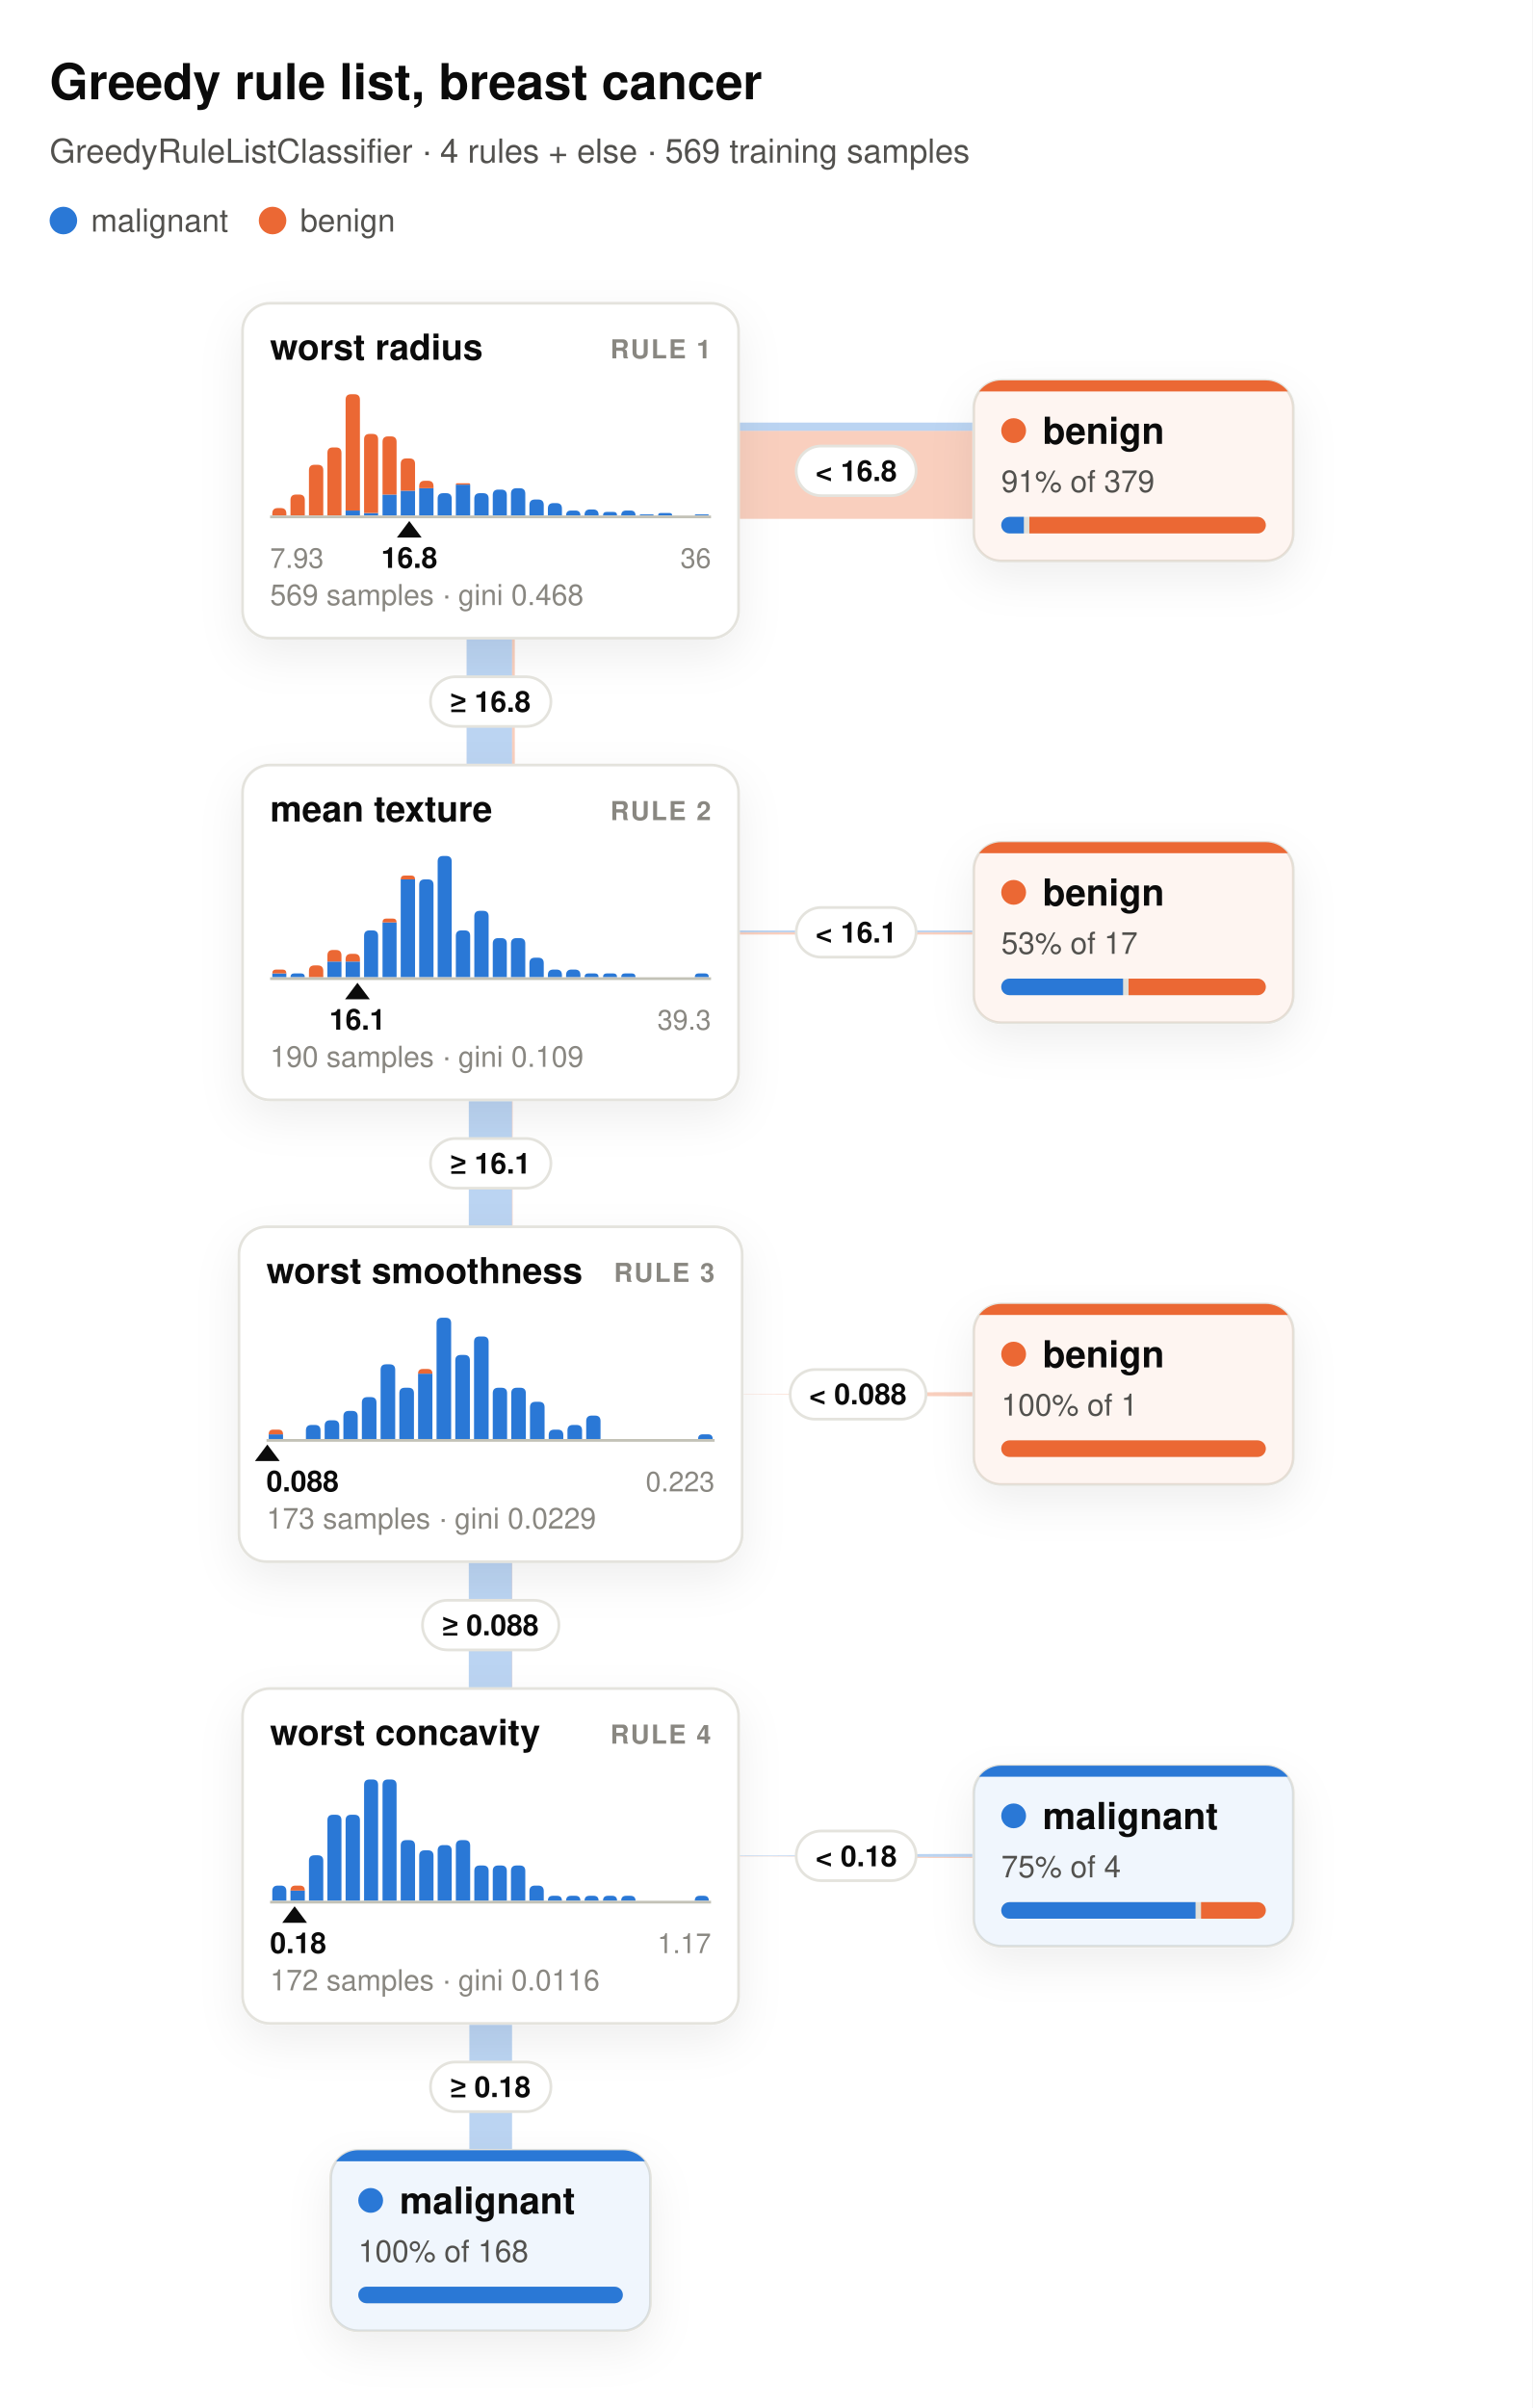
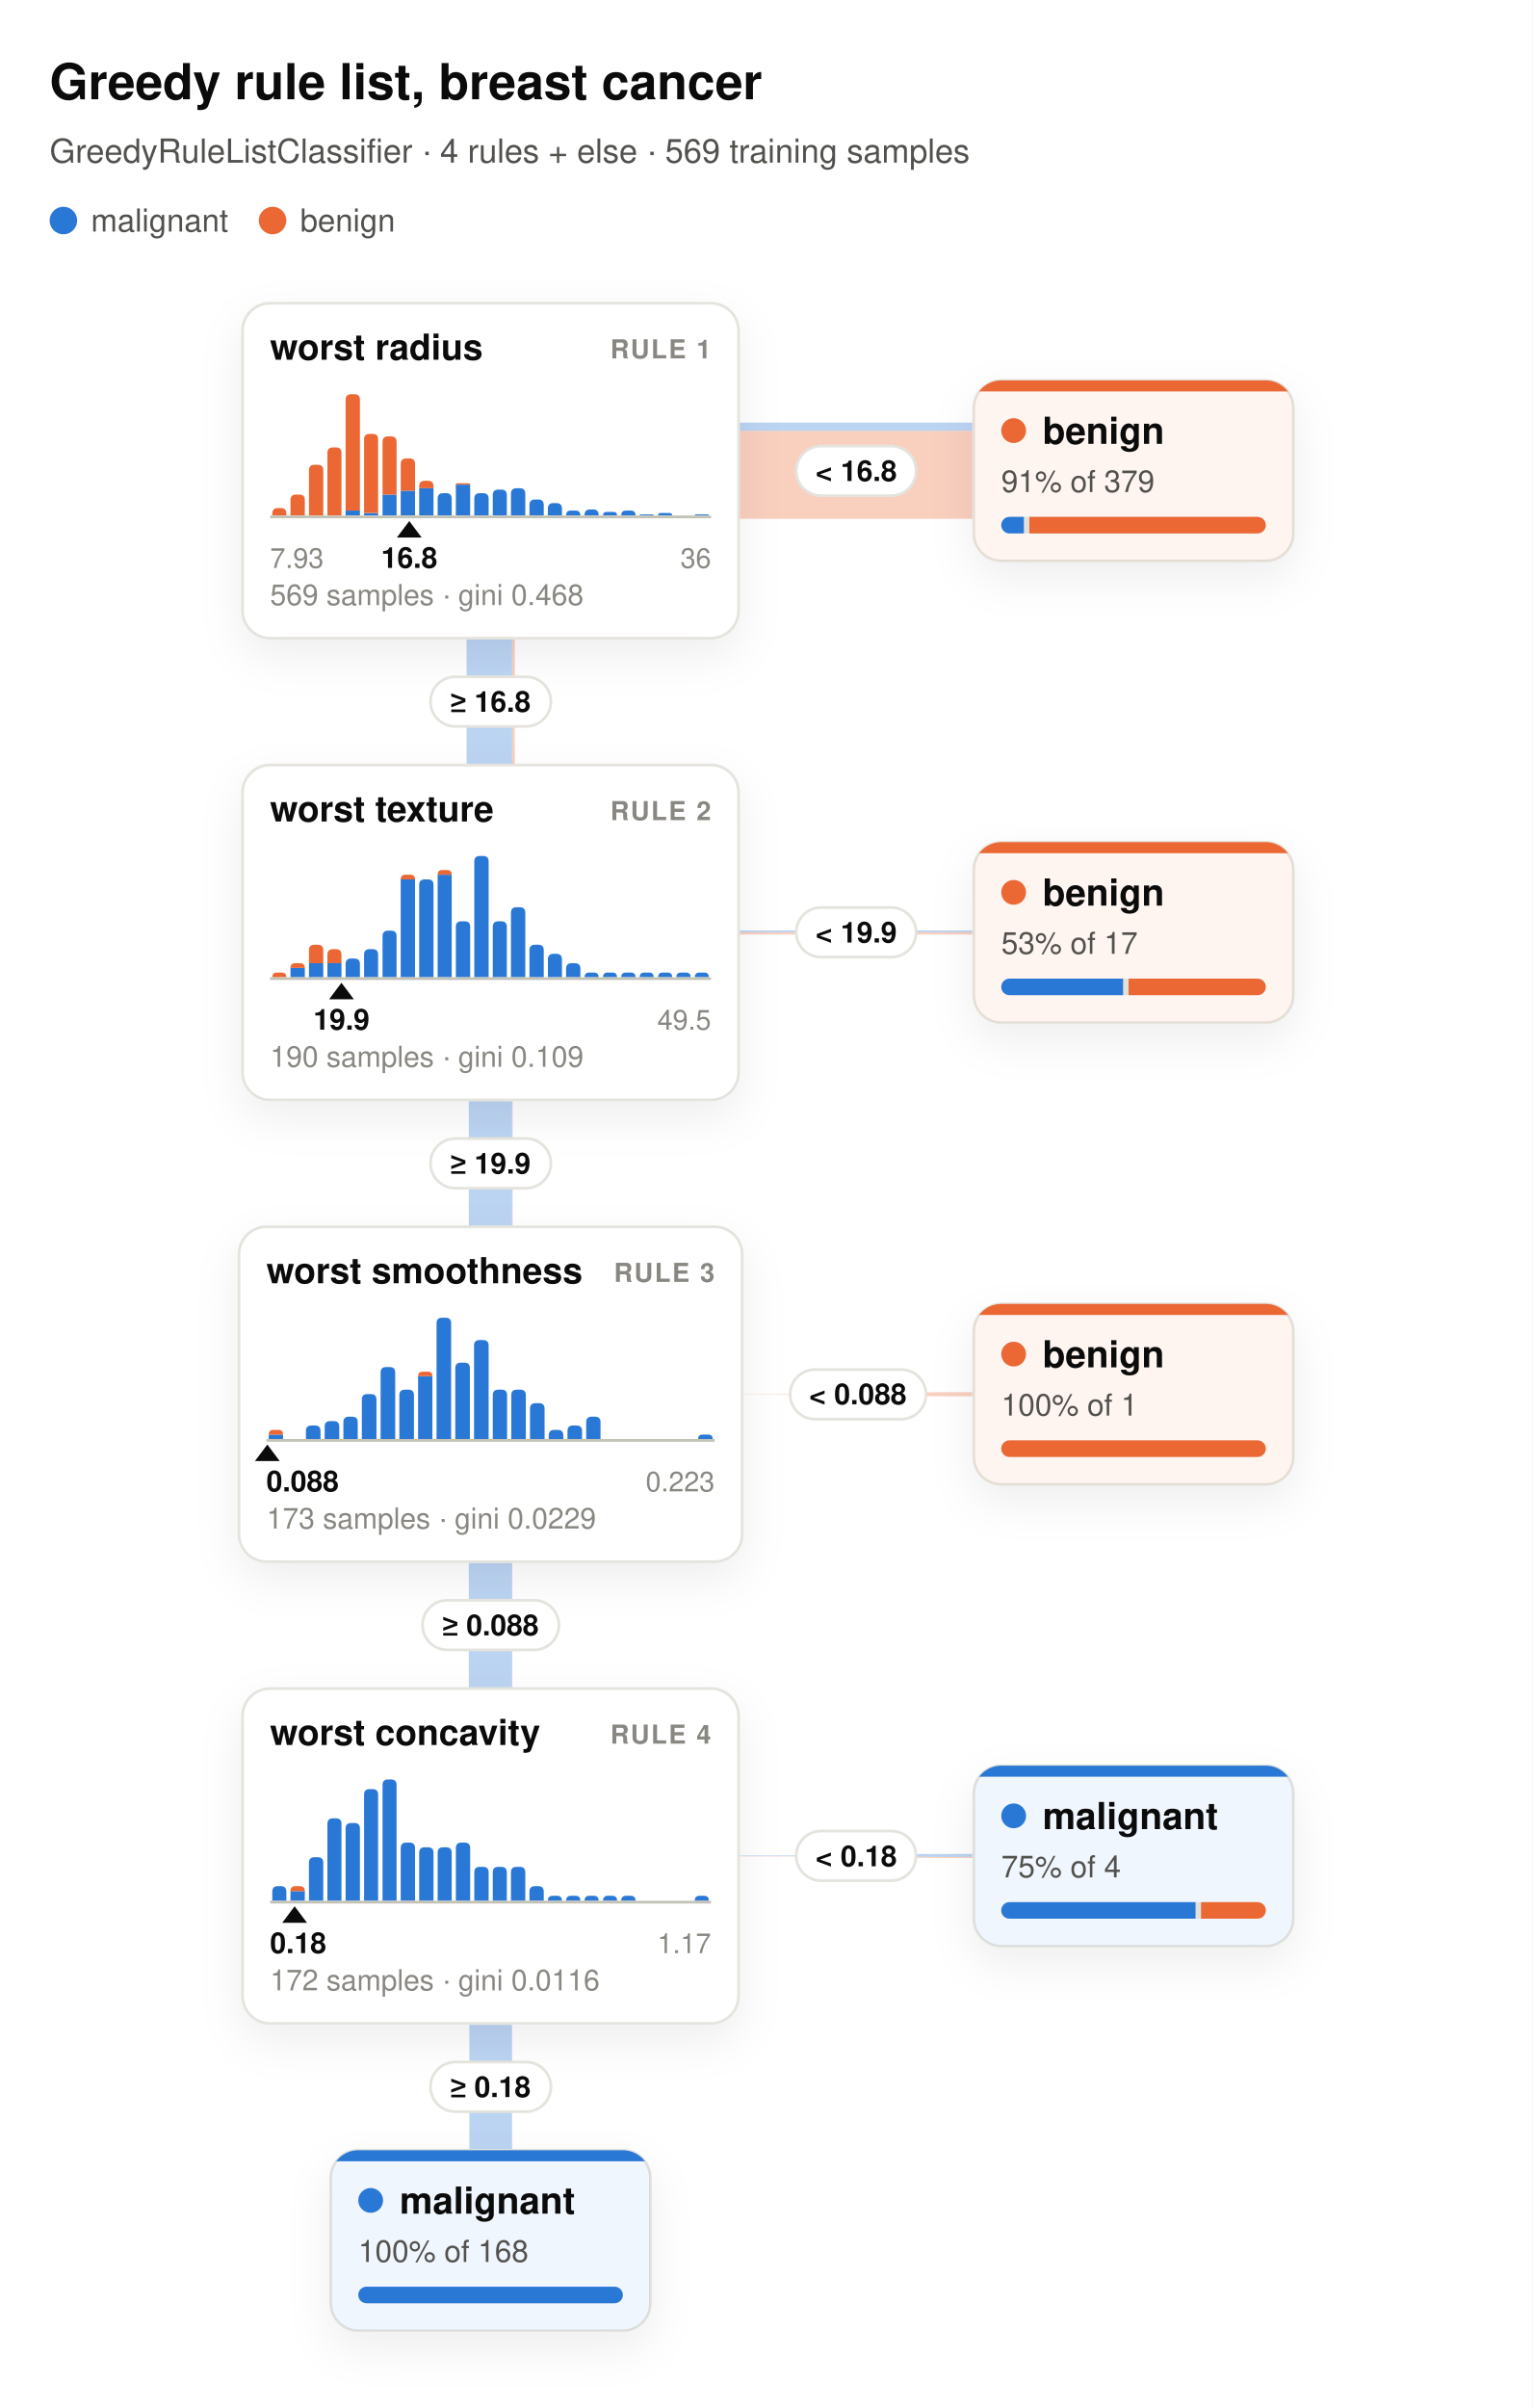
<svg xmlns="http://www.w3.org/2000/svg" width="556" height="873.5" viewBox="0 0 556 873.5" role="img" aria-label="Greedy rule list, breast cancer" font-family="Helvetica, 'Helvetica Neue', Arial, 'Nimbus Sans', 'Liberation Sans', sans-serif">
  <defs>
    <filter id="dti47-sh" x="-20%" y="-20%" width="140%" height="160%">
      <feDropShadow dx="0" dy="1" stdDeviation="1" style="flood-color:#1a1a1a;flood-opacity:0.06" />
      <feDropShadow dx="0" dy="6" stdDeviation="8" style="flood-color:#1a1a1a;flood-opacity:0.07" />
    </filter>
  </defs>
  <rect width="100%" height="100%" style="fill:#ffffff" />
  <g transform="translate(18,18)">
    <text x="0" y="18" style="font-size:18px;font-weight:650;fill:#0b0b0b">Greedy rule list, breast cancer</text>
    <text x="0" y="41" style="font-size:12px;font-weight:400;fill:#52514e">GreedyRuleListClassifier  ·  4 rules + else  ·  569 training samples</text>
    <circle cx="5" cy="62" r="5" style="fill:#2a78d6" />
    <text x="15" y="66" style="font-size:11.5px;font-weight:400;fill:#52514e">malignant</text>
    <circle cx="80.9" cy="62" r="5" style="fill:#eb6834" />
    <text x="90.9" y="66" style="font-size:11.5px;font-weight:400;fill:#52514e">benign</text>
  </g>
  <g transform="translate(86.7,110)">
    <g style="fill-opacity:0.32">
      <path d="M181.3,43.3C224,43.3 224,43.3 266.6,43.3L266.6,46.3C224,46.3 224,46.3 181.3,46.3Z" style="fill:#2a78d6" />
      <path d="M181.3,46.3C224,46.3 224,46.3 266.6,46.3L266.6,78.2C224,78.2 224,78.2 181.3,78.2Z" style="fill:#eb6834" />
    </g>
    <g style="fill-opacity:0.32">
      <path d="M82.6,121.5C82.6,144.5 82.6,144.5 82.6,167.5L99.1,167.5C99.1,144.5 99.1,144.5 99.1,121.5Z" style="fill:#2a78d6" />
      <path d="M99.1,121.5C99.1,144.5 99.1,144.5 99.1,167.5L100.1,167.5C100.1,144.5 100.1,144.5 100.1,121.5Z" style="fill:#eb6834" />
    </g>
    <g style="fill-opacity:0.32">
      <path d="M181.3,227.5C224,227.5 224,227.5 266.6,227.5L266.6,228.2C224,228.2 224,228.2 181.3,228.2Z" style="fill:#2a78d6" />
      <path d="M181.3,228.2C224,228.2 224,228.2 266.6,228.2L266.6,229C224,229 224,229 181.3,229Z" style="fill:#eb6834" />
    </g>
    <g style="fill-opacity:0.32">
      <path d="M83.4,289C83.4,312 83.4,312 83.4,335L99.1,335C99.1,312 99.1,312 99.1,289Z" style="fill:#2a78d6" />
      <path d="M99.1,289C99.1,312 99.1,312 99.1,335L99.3,335C99.3,312 99.3,312 99.3,289Z" style="fill:#eb6834" />
    </g>
    <g style="fill-opacity:0.32">
      <path d="M182.6,395.7C224.6,395.7 224.6,395 266.6,395L266.6,396.5C224.6,396.5 224.6,395.8 182.6,395.8Z" style="fill:#eb6834" />
    </g>
    <g style="fill-opacity:0.32">
      <path d="M83.4,456.5C83.4,479.5 83.4,479.5 83.4,502.5L99.1,502.5C99.1,479.5 99.1,479.5 99.1,456.5Z" style="fill:#2a78d6" />
      <path d="M99.1,456.5C99.1,479.5 99.1,479.5 99.1,502.5L99.2,502.5C99.2,479.5 99.2,479.5 99.2,456.5Z" style="fill:#eb6834" />
    </g>
    <g style="fill-opacity:0.32">
      <path d="M181.3,563.1C224,563.1 224,562.5 266.6,562.5L266.6,563.6C224,563.6 224,563.3 181.3,563.3Z" style="fill:#2a78d6" />
      <path d="M181.3,563.3C224,563.3 224,563.6 266.6,563.6L266.6,564C224,564 224,563.4 181.3,563.4Z" style="fill:#eb6834" />
    </g>
    <g style="fill-opacity:0.32">
      <path d="M83.6,624C83.6,647 83.6,647 83.6,670L99.1,670C99.1,647 99.1,647 99.1,624Z" style="fill:#2a78d6" />
    </g>
    <g transform="translate(1.3,0)">
      <rect class="dti-frame" width="180" height="121.5" rx="10" filter="url(#dti47-sh)" style="fill:#ffffff;stroke:#e4e3dd;stroke-width:1" />
      <text x="170" y="20" text-anchor="end" style="font-size:9.5px;font-weight:600;fill:#898781;letter-spacing:.06em">RULE 1</text>
      <text x="10" y="20.5" style="font-size:13px;font-weight:600;fill:#0b0b0b">worst radius</text>
      <path d="M10.8,77V76.3Q10.8,74.3 12.8,74.3H13.9Q15.9,74.3 15.9,76.3V77Z" style="fill:#eb6834" />
      <path d="M17.4,77V71.4Q17.4,69.4 19.4,69.4H20.6Q22.6,69.4 22.6,71.4V77Z" style="fill:#eb6834" />
      <path d="M24.1,77V60.6Q24.1,58.6 26.1,58.6H27.3Q29.3,58.6 29.3,60.6V77Z" style="fill:#eb6834" />
      <path d="M30.8,77V54.3Q30.8,52.3 32.8,52.3H33.9Q35.9,52.3 35.9,54.3V77Z" style="fill:#eb6834" />
      <path d="M37.4,77V75.2H42.6V77Z" style="fill:#2a78d6" />
      <path d="M37.4,75.2V35Q37.4,33 39.4,33H40.6Q42.6,33 42.6,35V75.2Z" style="fill:#eb6834" />
      <path d="M44.1,77V76.1H49.2V77Z" style="fill:#2a78d6" />
      <path d="M44.1,76.1V49.4Q44.1,47.4 46.1,47.4H47.2Q49.2,47.4 49.2,49.4V76.1Z" style="fill:#eb6834" />
      <path d="M50.8,77V69.4H55.9V77Z" style="fill:#2a78d6" />
      <path d="M50.8,69.4V50.3Q50.8,48.3 52.8,48.3H53.9Q55.9,48.3 55.9,50.3V69.4Z" style="fill:#eb6834" />
      <path d="M57.4,77V68H62.6V77Z" style="fill:#2a78d6" />
      <path d="M57.4,68V58.3Q57.4,56.3 59.4,56.3H60.6Q62.6,56.3 62.6,58.3V68Z" style="fill:#eb6834" />
      <path d="M64.1,77V67.1H69.3V77Z" style="fill:#2a78d6" />
      <path d="M64.1,67.1V66.4Q64.1,64.4 66.1,64.4H67.3Q69.3,64.4 69.3,66.4V67.1Z" style="fill:#eb6834" />
      <path d="M70.8,77V70.9Q70.8,68.9 72.8,68.9H73.9Q75.9,68.9 75.9,70.9V77Z" style="fill:#2a78d6" />
      <path d="M77.4,77V65.8H82.6V77Z" style="fill:#2a78d6" />
      <path d="M77.4,65.8V65.8Q77.4,65.3 77.9,65.3H82.1Q82.6,65.3 82.6,65.8V65.8Z" style="fill:#eb6834" />
      <path d="M84.1,77V70.9Q84.1,68.9 86.1,68.9H87.3Q89.3,68.9 89.3,70.9V77Z" style="fill:#2a78d6" />
      <path d="M90.8,77V69.6Q90.8,67.6 92.8,67.6H93.9Q95.9,67.6 95.9,69.6V77Z" style="fill:#2a78d6" />
      <path d="M97.4,77V69.1Q97.4,67.1 99.4,67.1H100.6Q102.6,67.1 102.6,69.1V77Z" style="fill:#2a78d6" />
      <path d="M104.1,77V73.2Q104.1,71.2 106.1,71.2H107.3Q109.3,71.2 109.3,73.2V77Z" style="fill:#2a78d6" />
      <path d="M110.8,77V74.5Q110.8,72.5 112.8,72.5H113.9Q115.9,72.5 115.9,74.5V77Z" style="fill:#2a78d6" />
      <path d="M117.4,77V77Q117.4,75.2 119.2,75.2H120.8Q122.6,75.2 122.6,77V77Z" style="fill:#2a78d6" />
      <path d="M124.1,77V76.8Q124.1,74.8 126.1,74.8H127.2Q129.2,74.8 129.2,76.8V77Z" style="fill:#2a78d6" />
      <path d="M130.8,77V77Q130.8,75.7 132.1,75.7H134.6Q135.9,75.7 135.9,77V77Z" style="fill:#2a78d6" />
      <path d="M137.4,77V77Q137.4,75.2 139.2,75.2H140.8Q142.6,75.2 142.6,77V77Z" style="fill:#2a78d6" />
      <path d="M144.1,77V77Q144.1,76.6 144.5,76.6H148.8Q149.2,76.6 149.2,77V77Z" style="fill:#2a78d6" />
      <path d="M150.8,77V77Q150.8,76.1 151.6,76.1H155Q155.9,76.1 155.9,77V77Z" style="fill:#2a78d6" />
      <path d="M164.1,77V77Q164.1,76.6 164.5,76.6H168.8Q169.2,76.6 169.2,77V77Z" style="fill:#2a78d6" />
      <line x1="10" y1="77.5" x2="170" y2="77.5" style="stroke:#c3c2b7;stroke-width:1" />
      <path d="M60.5,79l4.5,6h-9z" style="fill:#0b0b0b" />
      <text x="60.5" y="96" text-anchor="middle" style="font-size:10.5px;font-weight:600;fill:#0b0b0b">16.8</text>
      <text x="10" y="96" style="font-size:10px;font-weight:400;fill:#898781">7.93</text>
      <text x="170" y="96" text-anchor="end" style="font-size:10px;font-weight:400;fill:#898781">36</text>
      <text x="10" y="109.5" style="font-size:10.5px;font-weight:400;fill:#898781;font-variant-numeric:tabular-nums">569 samples  ·  gini 0.468</text>
    </g>
    <g transform="translate(266.6,28)">
      <rect class="dti-frame" width="116" height="65.5" rx="10" filter="url(#dti47-sh)" style="fill:#ffffff;stroke:#e4e3dd;stroke-width:1" />
      <clipPath id="dti47-cc1">
        <rect width="116" height="65.5" rx="10" />
      </clipPath>
      <g clip-path="url(#dti47-cc1)">
        <rect width="116" height="65.5" style="fill:#eb6834;fill-opacity:0.07" />
        <rect width="116" height="4" style="fill:#eb6834" />
      </g>
      <circle cx="14.5" cy="18.2" r="4.5" style="fill:#eb6834" />
      <text x="25" y="23" style="font-size:13.5px;font-weight:600;fill:#0b0b0b">benign</text>
      <text x="10" y="40.5" style="font-size:11px;font-weight:400;fill:#52514e;font-variant-numeric:tabular-nums">91% of 379</text>
      <clipPath id="dti47-cb1">
        <rect x="10" y="49.5" width="96" height="6" rx="3" />
      </clipPath>
      <g clip-path="url(#dti47-cb1)">
        <rect x="10" y="49.5" width="96" height="6" style="fill:#e1e0d9" />
        <rect x="10" y="49.5" width="8.2" height="6" style="fill:#2a78d6" />
        <rect x="20.2" y="49.5" width="85.8" height="6" style="fill:#eb6834" />
      </g>
    </g>
    <g transform="translate(1.3,167.5)">
      <rect class="dti-frame" width="180" height="121.5" rx="10" filter="url(#dti47-sh)" style="fill:#ffffff;stroke:#e4e3dd;stroke-width:1" />
      <text x="170" y="20" text-anchor="end" style="font-size:9.5px;font-weight:600;fill:#898781;letter-spacing:.06em">RULE 2</text>
-       <text x="10" y="20.5" style="font-size:13px;font-weight:600;fill:#0b0b0b">mean texture</text>
-       <path d="M10.8,77V75.6H15.9V77Z" style="fill:#2a78d6" />
-       <path d="M10.8,75.6V75.6Q10.8,74.2 12.2,74.2H14.5Q15.9,74.2 15.9,75.6V75.6Z" style="fill:#eb6834" />
-       <path d="M17.4,77V77Q17.4,75.6 18.8,75.6H21.2Q22.6,75.6 22.6,77V77Z" style="fill:#2a78d6" />
-       <path d="M24.1,77V74.7Q24.1,72.7 26.1,72.7H27.3Q29.3,72.7 29.3,74.7V77Z" style="fill:#eb6834" />
-       <path d="M30.8,77V71.3H35.9V77Z" style="fill:#2a78d6" />
-       <path d="M30.8,71.3V69.1Q30.8,67.1 32.8,67.1H33.9Q35.9,67.1 35.9,69.1V71.3Z" style="fill:#eb6834" />
-       <path d="M37.4,77V71.3H42.6V77Z" style="fill:#2a78d6" />
-       <path d="M37.4,71.3V70.5Q37.4,68.5 39.4,68.5H40.6Q42.6,68.5 42.6,70.5V71.3Z" style="fill:#eb6834" />
-       <path d="M44.1,77V62Q44.1,60 46.1,60H47.2Q49.2,60 49.2,62V77Z" style="fill:#2a78d6" />
-       <path d="M50.8,77V57.1H55.9V77Z" style="fill:#2a78d6" />
-       <path d="M50.8,57.1V57.1Q50.8,55.7 52.2,55.7H54.5Q55.9,55.7 55.9,57.1V57.1Z" style="fill:#eb6834" />
+       <text x="10" y="20.5" style="font-size:13px;font-weight:600;fill:#0b0b0b">worst texture</text>
+       <path d="M10.8,77V77Q10.8,75.3 12.4,75.3H14.2Q15.9,75.3 15.9,77V77Z" style="fill:#eb6834" />
+       <path d="M17.4,77V73.6H22.6V77Z" style="fill:#2a78d6" />
+       <path d="M17.4,73.6V73.6Q17.4,71.9 19.1,71.9H20.9Q22.6,71.9 22.6,73.6V73.6Z" style="fill:#eb6834" />
+       <path d="M24.1,77V71.9H29.3V77Z" style="fill:#2a78d6" />
+       <path d="M24.1,71.9V67.2Q24.1,65.2 26.1,65.2H27.3Q29.3,65.2 29.3,67.2V71.9Z" style="fill:#eb6834" />
+       <path d="M30.8,77V71.9H35.9V77Z" style="fill:#2a78d6" />
+       <path d="M30.8,71.9V68.8Q30.8,66.8 32.8,66.8H33.9Q35.9,66.8 35.9,68.8V71.9Z" style="fill:#eb6834" />
+       <path d="M37.4,77V72.2Q37.4,70.2 39.4,70.2H40.6Q42.6,70.2 42.6,72.2V77Z" style="fill:#2a78d6" />
+       <path d="M44.1,77V68.8Q44.1,66.8 46.1,66.8H47.2Q49.2,66.8 49.2,68.8V77Z" style="fill:#2a78d6" />
+       <path d="M50.8,77V62.1Q50.8,60.1 52.8,60.1H53.9Q55.9,60.1 55.9,62.1V77Z" style="fill:#2a78d6" />
      <path d="M57.4,77V41.5H62.6V77Z" style="fill:#2a78d6" />
-       <path d="M57.4,41.5V41.5Q57.4,40.1 58.8,40.1H61.2Q62.6,40.1 62.6,41.5V41.5Z" style="fill:#eb6834" />
+       <path d="M57.4,41.5V41.5Q57.4,39.8 59.1,39.8H60.9Q62.6,39.8 62.6,41.5V41.5Z" style="fill:#eb6834" />
      <path d="M64.1,77V43.5Q64.1,41.5 66.1,41.5H67.3Q69.3,41.5 69.3,43.5V77Z" style="fill:#2a78d6" />
-       <path d="M70.8,77V35Q70.8,33 72.8,33H73.9Q75.9,33 75.9,35V77Z" style="fill:#2a78d6" />
-       <path d="M77.4,77V62Q77.4,60 79.4,60H80.6Q82.6,60 82.6,62V77Z" style="fill:#2a78d6" />
-       <path d="M84.1,77V54.9Q84.1,52.9 86.1,52.9H87.3Q89.3,52.9 89.3,54.9V77Z" style="fill:#2a78d6" />
-       <path d="M90.8,77V64.8Q90.8,62.8 92.8,62.8H93.9Q95.9,62.8 95.9,64.8V77Z" style="fill:#2a78d6" />
-       <path d="M97.4,77V64.8Q97.4,62.8 99.4,62.8H100.6Q102.6,62.8 102.6,64.8V77Z" style="fill:#2a78d6" />
-       <path d="M104.1,77V71.9Q104.1,69.9 106.1,69.9H107.3Q109.3,69.9 109.3,71.9V77Z" style="fill:#2a78d6" />
-       <path d="M110.8,77V76.2Q110.8,74.2 112.8,74.2H113.9Q115.9,74.2 115.9,76.2V77Z" style="fill:#2a78d6" />
-       <path d="M117.4,77V76.2Q117.4,74.2 119.4,74.2H120.6Q122.6,74.2 122.6,76.2V77Z" style="fill:#2a78d6" />
-       <path d="M124.1,77V77Q124.1,75.6 125.5,75.6H127.8Q129.2,75.6 129.2,77V77Z" style="fill:#2a78d6" />
-       <path d="M130.8,77V77Q130.8,75.6 132.2,75.6H134.5Q135.9,75.6 135.9,77V77Z" style="fill:#2a78d6" />
-       <path d="M137.4,77V77Q137.4,75.6 138.8,75.6H141.2Q142.6,75.6 142.6,77V77Z" style="fill:#2a78d6" />
-       <path d="M164.1,77V77Q164.1,75.6 165.5,75.6H167.8Q169.2,75.6 169.2,77V77Z" style="fill:#2a78d6" />
+       <path d="M70.8,77V39.8H75.9V77Z" style="fill:#2a78d6" />
+       <path d="M70.8,39.8V39.8Q70.8,38.1 72.4,38.1H74.2Q75.9,38.1 75.9,39.8V39.8Z" style="fill:#eb6834" />
+       <path d="M77.4,77V58.7Q77.4,56.7 79.4,56.7H80.6Q82.6,56.7 82.6,58.7V77Z" style="fill:#2a78d6" />
+       <path d="M84.1,77V35Q84.1,33 86.1,33H87.3Q89.3,33 89.3,35V77Z" style="fill:#2a78d6" />
+       <path d="M90.8,77V58.7Q90.8,56.7 92.8,56.7H93.9Q95.9,56.7 95.9,58.7V77Z" style="fill:#2a78d6" />
+       <path d="M97.4,77V53.6Q97.4,51.6 99.4,51.6H100.6Q102.6,51.6 102.6,53.6V77Z" style="fill:#2a78d6" />
+       <path d="M104.1,77V67.2Q104.1,65.2 106.1,65.2H107.3Q109.3,65.2 109.3,67.2V77Z" style="fill:#2a78d6" />
+       <path d="M110.8,77V70.5Q110.8,68.5 112.8,68.5H113.9Q115.9,68.5 115.9,70.5V77Z" style="fill:#2a78d6" />
+       <path d="M117.4,77V73.9Q117.4,71.9 119.4,71.9H120.6Q122.6,71.9 122.6,73.9V77Z" style="fill:#2a78d6" />
+       <path d="M124.1,77V77Q124.1,75.3 125.8,75.3H127.6Q129.2,75.3 129.2,77V77Z" style="fill:#2a78d6" />
+       <path d="M130.8,77V77Q130.8,75.3 132.4,75.3H134.2Q135.9,75.3 135.9,77V77Z" style="fill:#2a78d6" />
+       <path d="M137.4,77V77Q137.4,75.3 139.1,75.3H140.9Q142.6,75.3 142.6,77V77Z" style="fill:#2a78d6" />
+       <path d="M144.1,77V77Q144.1,75.3 145.8,75.3H147.6Q149.2,75.3 149.2,77V77Z" style="fill:#2a78d6" />
+       <path d="M150.8,77V77Q150.8,75.3 152.4,75.3H154.2Q155.9,75.3 155.9,77V77Z" style="fill:#2a78d6" />
+       <path d="M157.4,77V77Q157.4,75.3 159.1,75.3H160.9Q162.6,75.3 162.6,77V77Z" style="fill:#2a78d6" />
+       <path d="M164.1,77V77Q164.1,75.3 165.8,75.3H167.6Q169.2,75.3 169.2,77V77Z" style="fill:#2a78d6" />
      <line x1="10" y1="77.5" x2="170" y2="77.5" style="stroke:#c3c2b7;stroke-width:1" />
-       <path d="M41.7,79l4.5,6h-9z" style="fill:#0b0b0b" />
-       <text x="41.7" y="96" text-anchor="middle" style="font-size:10.5px;font-weight:600;fill:#0b0b0b">16.1</text>
-       <text x="170" y="96" text-anchor="end" style="font-size:10px;font-weight:400;fill:#898781">39.3</text>
+       <path d="M35.9,79l4.5,6h-9z" style="fill:#0b0b0b" />
+       <text x="35.9" y="96" text-anchor="middle" style="font-size:10.5px;font-weight:600;fill:#0b0b0b">19.9</text>
+       <text x="170" y="96" text-anchor="end" style="font-size:10px;font-weight:400;fill:#898781">49.5</text>
      <text x="10" y="109.5" style="font-size:10.5px;font-weight:400;fill:#898781;font-variant-numeric:tabular-nums">190 samples  ·  gini 0.109</text>
    </g>
    <g transform="translate(266.6,195.5)">
      <rect class="dti-frame" width="116" height="65.5" rx="10" filter="url(#dti47-sh)" style="fill:#ffffff;stroke:#e4e3dd;stroke-width:1" />
      <clipPath id="dti47-cc3">
        <rect width="116" height="65.5" rx="10" />
      </clipPath>
      <g clip-path="url(#dti47-cc3)">
        <rect width="116" height="65.5" style="fill:#eb6834;fill-opacity:0.07" />
        <rect width="116" height="4" style="fill:#eb6834" />
      </g>
      <circle cx="14.5" cy="18.2" r="4.5" style="fill:#eb6834" />
      <text x="25" y="23" style="font-size:13.5px;font-weight:600;fill:#0b0b0b">benign</text>
      <text x="10" y="40.5" style="font-size:11px;font-weight:400;fill:#52514e;font-variant-numeric:tabular-nums">53% of 17</text>
      <clipPath id="dti47-cb3">
        <rect x="10" y="49.5" width="96" height="6" rx="3" />
      </clipPath>
      <g clip-path="url(#dti47-cb3)">
        <rect x="10" y="49.5" width="96" height="6" style="fill:#e1e0d9" />
        <rect x="10" y="49.5" width="44.2" height="6" style="fill:#2a78d6" />
        <rect x="56.2" y="49.5" width="49.8" height="6" style="fill:#eb6834" />
      </g>
    </g>
    <g transform="translate(0,335)">
      <rect class="dti-frame" width="182.6" height="121.5" rx="10" filter="url(#dti47-sh)" style="fill:#ffffff;stroke:#e4e3dd;stroke-width:1" />
      <text x="172.6" y="20" text-anchor="end" style="font-size:9.5px;font-weight:600;fill:#898781;letter-spacing:.06em">RULE 3</text>
      <text x="10" y="20.5" style="font-size:13px;font-weight:600;fill:#0b0b0b">worst smoothness</text>
-       <path d="M10.8,77V75.3H16V77Z" style="fill:#2a78d6" />
-       <path d="M10.8,75.3V75.3Q10.8,73.6 12.4,73.6H14.3Q16,73.6 16,75.3V75.3Z" style="fill:#eb6834" />
-       <path d="M24.3,77V73.9Q24.3,71.9 26.3,71.9H27.6Q29.6,71.9 29.6,73.9V77Z" style="fill:#2a78d6" />
-       <path d="M31.1,77V72.2Q31.1,70.2 33.1,70.2H34.4Q36.4,70.2 36.4,72.2V77Z" style="fill:#2a78d6" />
-       <path d="M37.9,77V68.8Q37.9,66.8 39.9,66.8H41.1Q43.1,66.8 43.1,68.8V77Z" style="fill:#2a78d6" />
-       <path d="M44.6,77V63.8Q44.6,61.8 46.6,61.8H47.9Q49.9,61.8 49.9,63.8V77Z" style="fill:#2a78d6" />
-       <path d="M51.4,77V51.9Q51.4,49.9 53.4,49.9H54.7Q56.7,49.9 56.7,51.9V77Z" style="fill:#2a78d6" />
-       <path d="M58.2,77V60.4Q58.2,58.4 60.2,58.4H61.5Q63.5,58.4 63.5,60.4V77Z" style="fill:#2a78d6" />
-       <path d="M65,77V53.3H70.2V77Z" style="fill:#2a78d6" />
-       <path d="M65,53.3V53.3Q65,51.6 66.7,51.6H68.5Q70.2,51.6 70.2,53.3V53.3Z" style="fill:#eb6834" />
+       <path d="M10.8,77V75.4H16V77Z" style="fill:#2a78d6" />
+       <path d="M10.8,75.4V75.4Q10.8,73.7 12.4,73.7H14.4Q16,73.7 16,75.4V75.4Z" style="fill:#eb6834" />
+       <path d="M24.3,77V74.1Q24.3,72.1 26.3,72.1H27.6Q29.6,72.1 29.6,74.1V77Z" style="fill:#2a78d6" />
+       <path d="M31.1,77V72.5Q31.1,70.5 33.1,70.5H34.4Q36.4,70.5 36.4,72.5V77Z" style="fill:#2a78d6" />
+       <path d="M37.9,77V70.9Q37.9,68.9 39.9,68.9H41.1Q43.1,68.9 43.1,70.9V77Z" style="fill:#2a78d6" />
+       <path d="M44.6,77V62.7Q44.6,60.7 46.6,60.7H47.9Q49.9,60.7 49.9,62.7V77Z" style="fill:#2a78d6" />
+       <path d="M51.4,77V52.9Q51.4,50.9 53.4,50.9H54.7Q56.7,50.9 56.7,52.9V77Z" style="fill:#2a78d6" />
+       <path d="M58.2,77V61.1Q58.2,59.1 60.2,59.1H61.5Q63.5,59.1 63.5,61.1V77Z" style="fill:#2a78d6" />
+       <path d="M65,77V54.2H70.2V77Z" style="fill:#2a78d6" />
+       <path d="M65,54.2V54.2Q65,52.6 66.6,52.6H68.6Q70.2,52.6 70.2,54.2V54.2Z" style="fill:#eb6834" />
      <path d="M71.7,77V35Q71.7,33 73.7,33H75Q77,33 77,35V77Z" style="fill:#2a78d6" />
-       <path d="M78.5,77V48.5Q78.5,46.5 80.5,46.5H81.8Q83.8,46.5 83.8,48.5V77Z" style="fill:#2a78d6" />
-       <path d="M85.3,77V41.8Q85.3,39.8 87.3,39.8H88.6Q90.6,39.8 90.6,41.8V77Z" style="fill:#2a78d6" />
-       <path d="M92.1,77V60.4Q92.1,58.4 94.1,58.4H95.3Q97.3,58.4 97.3,60.4V77Z" style="fill:#2a78d6" />
-       <path d="M98.8,77V60.4Q98.8,58.4 100.8,58.4H102.1Q104.1,58.4 104.1,60.4V77Z" style="fill:#2a78d6" />
-       <path d="M105.6,77V65.5Q105.6,63.5 107.6,63.5H108.9Q110.9,63.5 110.9,65.5V77Z" style="fill:#2a78d6" />
-       <path d="M112.4,77V75.6Q112.4,73.6 114.4,73.6H115.7Q117.7,73.6 117.7,75.6V77Z" style="fill:#2a78d6" />
-       <path d="M119.2,77V73.9Q119.2,71.9 121.2,71.9H122.5Q124.5,71.9 124.5,73.9V77Z" style="fill:#2a78d6" />
-       <path d="M126,77V70.5Q126,68.5 128,68.5H129.2Q131.2,68.5 131.2,70.5V77Z" style="fill:#2a78d6" />
-       <path d="M166.6,77V77Q166.6,75.3 168.3,75.3H170.2Q171.9,75.3 171.9,77V77Z" style="fill:#2a78d6" />
+       <path d="M78.5,77V51.3Q78.5,49.3 80.5,49.3H81.8Q83.8,49.3 83.8,51.3V77Z" style="fill:#2a78d6" />
+       <path d="M85.3,77V43.1Q85.3,41.1 87.3,41.1H88.6Q90.6,41.1 90.6,43.1V77Z" style="fill:#2a78d6" />
+       <path d="M92.1,77V61.1Q92.1,59.1 94.1,59.1H95.3Q97.3,59.1 97.3,61.1V77Z" style="fill:#2a78d6" />
+       <path d="M98.8,77V61.1Q98.8,59.1 100.8,59.1H102.1Q104.1,59.1 104.1,61.1V77Z" style="fill:#2a78d6" />
+       <path d="M105.6,77V66Q105.6,64 107.6,64H108.9Q110.9,64 110.9,66V77Z" style="fill:#2a78d6" />
+       <path d="M112.4,77V75.7Q112.4,73.7 114.4,73.7H115.7Q117.7,73.7 117.7,75.7V77Z" style="fill:#2a78d6" />
+       <path d="M119.2,77V74.1Q119.2,72.1 121.2,72.1H122.5Q124.5,72.1 124.5,74.1V77Z" style="fill:#2a78d6" />
+       <path d="M126,77V70.9Q126,68.9 128,68.9H129.2Q131.2,68.9 131.2,70.9V77Z" style="fill:#2a78d6" />
+       <path d="M166.6,77V77Q166.6,75.4 168.2,75.4H170.3Q171.9,75.4 171.9,77V77Z" style="fill:#2a78d6" />
      <line x1="10" y1="77.5" x2="172.6" y2="77.5" style="stroke:#c3c2b7;stroke-width:1" />
      <path d="M10.3,79l4.5,6h-9z" style="fill:#0b0b0b" />
      <text x="23.1" y="96" text-anchor="middle" style="font-size:10.5px;font-weight:600;fill:#0b0b0b">0.088</text>
      <text x="172.6" y="96" text-anchor="end" style="font-size:10px;font-weight:400;fill:#898781">0.223</text>
      <text x="10" y="109.5" style="font-size:10.5px;font-weight:400;fill:#898781;font-variant-numeric:tabular-nums">173 samples  ·  gini 0.0229</text>
    </g>
    <g transform="translate(266.6,363)">
      <rect class="dti-frame" width="116" height="65.5" rx="10" filter="url(#dti47-sh)" style="fill:#ffffff;stroke:#e4e3dd;stroke-width:1" />
      <clipPath id="dti47-cc5">
        <rect width="116" height="65.5" rx="10" />
      </clipPath>
      <g clip-path="url(#dti47-cc5)">
        <rect width="116" height="65.5" style="fill:#eb6834;fill-opacity:0.07" />
        <rect width="116" height="4" style="fill:#eb6834" />
      </g>
      <circle cx="14.5" cy="18.2" r="4.5" style="fill:#eb6834" />
      <text x="25" y="23" style="font-size:13.5px;font-weight:600;fill:#0b0b0b">benign</text>
      <text x="10" y="40.5" style="font-size:11px;font-weight:400;fill:#52514e;font-variant-numeric:tabular-nums">100% of 1</text>
      <clipPath id="dti47-cb5">
        <rect x="10" y="49.5" width="96" height="6" rx="3" />
      </clipPath>
      <g clip-path="url(#dti47-cb5)">
        <rect x="10" y="49.5" width="96" height="6" style="fill:#e1e0d9" />
        <rect x="10" y="49.5" width="96" height="6" style="fill:#eb6834" />
      </g>
    </g>
    <g transform="translate(1.3,502.5)">
      <rect class="dti-frame" width="180" height="121.5" rx="10" filter="url(#dti47-sh)" style="fill:#ffffff;stroke:#e4e3dd;stroke-width:1" />
      <text x="170" y="20" text-anchor="end" style="font-size:9.5px;font-weight:600;fill:#898781;letter-spacing:.06em">RULE 4</text>
      <text x="10" y="20.5" style="font-size:13px;font-weight:600;fill:#0b0b0b">worst concavity</text>
-       <path d="M10.8,77V73.5Q10.8,71.5 12.8,71.5H13.9Q15.9,71.5 15.9,73.5V77Z" style="fill:#2a78d6" />
-       <path d="M17.4,77V73.3H22.6V77Z" style="fill:#2a78d6" />
-       <path d="M17.4,73.3V73.3Q17.4,71.5 19.2,71.5H20.8Q22.6,71.5 22.6,73.3V73.3Z" style="fill:#eb6834" />
-       <path d="M24.1,77V62.5Q24.1,60.5 26.1,60.5H27.3Q29.3,60.5 29.3,62.5V77Z" style="fill:#2a78d6" />
-       <path d="M30.8,77V47.8Q30.8,45.8 32.8,45.8H33.9Q35.9,45.8 35.9,47.8V77Z" style="fill:#2a78d6" />
-       <path d="M37.4,77V47.8Q37.4,45.8 39.4,45.8H40.6Q42.6,45.8 42.6,47.8V77Z" style="fill:#2a78d6" />
-       <path d="M44.1,77V35Q44.1,33 46.1,33H47.2Q49.2,33 49.2,35V77Z" style="fill:#2a78d6" />
+       <path d="M10.8,77V73.7Q10.8,71.7 12.8,71.7H13.9Q15.9,71.7 15.9,73.7V77Z" style="fill:#2a78d6" />
+       <path d="M17.4,77V73.5H22.6V77Z" style="fill:#2a78d6" />
+       <path d="M17.4,73.5V73.5Q17.4,71.7 19.2,71.7H20.8Q22.6,71.7 22.6,73.5V73.5Z" style="fill:#eb6834" />
+       <path d="M24.1,77V63.2Q24.1,61.2 26.1,61.2H27.3Q29.3,61.2 29.3,63.2V77Z" style="fill:#2a78d6" />
+       <path d="M30.8,77V49.1Q30.8,47.1 32.8,47.1H33.9Q35.9,47.1 35.9,49.1V77Z" style="fill:#2a78d6" />
+       <path d="M37.4,77V50.8Q37.4,48.8 39.4,48.8H40.6Q42.6,48.8 42.6,50.8V77Z" style="fill:#2a78d6" />
+       <path d="M44.1,77V38.5Q44.1,36.5 46.1,36.5H47.2Q49.2,36.5 49.2,38.5V77Z" style="fill:#2a78d6" />
      <path d="M50.8,77V35Q50.8,33 52.8,33H53.9Q55.9,33 55.9,35V77Z" style="fill:#2a78d6" />
-       <path d="M57.4,77V57Q57.4,55 59.4,55H60.6Q62.6,55 62.6,57V77Z" style="fill:#2a78d6" />
-       <path d="M64.1,77V60.7Q64.1,58.7 66.1,58.7H67.3Q69.3,58.7 69.3,60.7V77Z" style="fill:#2a78d6" />
-       <path d="M70.8,77V58.8Q70.8,56.8 72.8,56.8H73.9Q75.9,56.8 75.9,58.8V77Z" style="fill:#2a78d6" />
-       <path d="M77.4,77V57Q77.4,55 79.4,55H80.6Q82.6,55 82.6,57V77Z" style="fill:#2a78d6" />
-       <path d="M84.1,77V66.2Q84.1,64.2 86.1,64.2H87.3Q89.3,64.2 89.3,66.2V77Z" style="fill:#2a78d6" />
-       <path d="M90.8,77V66.2Q90.8,64.2 92.8,64.2H93.9Q95.9,64.2 95.9,66.2V77Z" style="fill:#2a78d6" />
-       <path d="M97.4,77V66.2Q97.4,64.2 99.4,64.2H100.6Q102.6,64.2 102.6,66.2V77Z" style="fill:#2a78d6" />
-       <path d="M104.1,77V73.5Q104.1,71.5 106.1,71.5H107.3Q109.3,71.5 109.3,73.5V77Z" style="fill:#2a78d6" />
-       <path d="M110.8,77V77Q110.8,75.2 112.6,75.2H114.1Q115.9,75.2 115.9,77V77Z" style="fill:#2a78d6" />
+       <path d="M57.4,77V57.9Q57.4,55.9 59.4,55.9H60.6Q62.6,55.9 62.6,57.9V77Z" style="fill:#2a78d6" />
+       <path d="M64.1,77V59.6Q64.1,57.6 66.1,57.6H67.3Q69.3,57.6 69.3,59.6V77Z" style="fill:#2a78d6" />
+       <path d="M70.8,77V59.6Q70.8,57.6 72.8,57.6H73.9Q75.9,57.6 75.9,59.6V77Z" style="fill:#2a78d6" />
+       <path d="M77.4,77V57.9Q77.4,55.9 79.4,55.9H80.6Q82.6,55.9 82.6,57.9V77Z" style="fill:#2a78d6" />
+       <path d="M84.1,77V66.7Q84.1,64.7 86.1,64.7H87.3Q89.3,64.7 89.3,66.7V77Z" style="fill:#2a78d6" />
+       <path d="M90.8,77V66.7Q90.8,64.7 92.8,64.7H93.9Q95.9,64.7 95.9,66.7V77Z" style="fill:#2a78d6" />
+       <path d="M97.4,77V66.7Q97.4,64.7 99.4,64.7H100.6Q102.6,64.7 102.6,66.7V77Z" style="fill:#2a78d6" />
+       <path d="M104.1,77V73.7Q104.1,71.7 106.1,71.7H107.3Q109.3,71.7 109.3,73.7V77Z" style="fill:#2a78d6" />
+       <path d="M110.8,77V77Q110.8,75.2 112.5,75.2H114.2Q115.9,75.2 115.9,77V77Z" style="fill:#2a78d6" />
      <path d="M117.4,77V77Q117.4,75.2 119.2,75.2H120.8Q122.6,75.2 122.6,77V77Z" style="fill:#2a78d6" />
-       <path d="M124.1,77V77Q124.1,75.2 125.9,75.2H127.4Q129.2,75.2 129.2,77V77Z" style="fill:#2a78d6" />
-       <path d="M130.8,77V77Q130.8,75.2 132.6,75.2H134.1Q135.9,75.2 135.9,77V77Z" style="fill:#2a78d6" />
-       <path d="M137.4,77V77Q137.4,75.2 139.2,75.2H140.7Q142.6,75.2 142.6,77V77Z" style="fill:#2a78d6" />
-       <path d="M164.1,77V77Q164.1,75.2 165.9,75.2H167.4Q169.2,75.2 169.2,77V77Z" style="fill:#2a78d6" />
+       <path d="M124.1,77V77Q124.1,75.2 125.8,75.2H127.5Q129.2,75.2 129.2,77V77Z" style="fill:#2a78d6" />
+       <path d="M130.8,77V77Q130.8,75.2 132.5,75.2H134.2Q135.9,75.2 135.9,77V77Z" style="fill:#2a78d6" />
+       <path d="M137.4,77V77Q137.4,75.2 139.2,75.2H140.8Q142.6,75.2 142.6,77V77Z" style="fill:#2a78d6" />
+       <path d="M164.1,77V77Q164.1,75.2 165.8,75.2H167.5Q169.2,75.2 169.2,77V77Z" style="fill:#2a78d6" />
      <line x1="10" y1="77.5" x2="170" y2="77.5" style="stroke:#c3c2b7;stroke-width:1" />
      <path d="M18.9,79l4.5,6h-9z" style="fill:#0b0b0b" />
      <text x="20.2" y="96" text-anchor="middle" style="font-size:10.5px;font-weight:600;fill:#0b0b0b">0.18</text>
      <text x="170" y="96" text-anchor="end" style="font-size:10px;font-weight:400;fill:#898781">1.17</text>
      <text x="10" y="109.5" style="font-size:10.5px;font-weight:400;fill:#898781;font-variant-numeric:tabular-nums">172 samples  ·  gini 0.0116</text>
    </g>
    <g transform="translate(266.6,530.5)">
      <rect class="dti-frame" width="116" height="65.5" rx="10" filter="url(#dti47-sh)" style="fill:#ffffff;stroke:#e4e3dd;stroke-width:1" />
      <clipPath id="dti47-cc7">
        <rect width="116" height="65.5" rx="10" />
      </clipPath>
      <g clip-path="url(#dti47-cc7)">
        <rect width="116" height="65.5" style="fill:#2a78d6;fill-opacity:0.07" />
        <rect width="116" height="4" style="fill:#2a78d6" />
      </g>
      <circle cx="14.5" cy="18.2" r="4.5" style="fill:#2a78d6" />
      <text x="25" y="23" style="font-size:13.5px;font-weight:600;fill:#0b0b0b">malignant</text>
      <text x="10" y="40.5" style="font-size:11px;font-weight:400;fill:#52514e;font-variant-numeric:tabular-nums">75% of 4</text>
      <clipPath id="dti47-cb7">
        <rect x="10" y="49.5" width="96" height="6" rx="3" />
      </clipPath>
      <g clip-path="url(#dti47-cb7)">
        <rect x="10" y="49.5" width="96" height="6" style="fill:#e1e0d9" />
        <rect x="10" y="49.5" width="70.5" height="6" style="fill:#2a78d6" />
        <rect x="82.5" y="49.5" width="23.5" height="6" style="fill:#eb6834" />
      </g>
    </g>
    <g transform="translate(33.3,670)">
      <rect class="dti-frame" width="116" height="65.5" rx="10" filter="url(#dti47-sh)" style="fill:#ffffff;stroke:#e4e3dd;stroke-width:1" />
      <clipPath id="dti47-cc8">
        <rect width="116" height="65.5" rx="10" />
      </clipPath>
      <g clip-path="url(#dti47-cc8)">
        <rect width="116" height="65.5" style="fill:#2a78d6;fill-opacity:0.07" />
        <rect width="116" height="4" style="fill:#2a78d6" />
      </g>
      <circle cx="14.5" cy="18.2" r="4.5" style="fill:#2a78d6" />
      <text x="25" y="23" style="font-size:13.5px;font-weight:600;fill:#0b0b0b">malignant</text>
      <text x="10" y="40.5" style="font-size:11px;font-weight:400;fill:#52514e;font-variant-numeric:tabular-nums">100% of 168</text>
      <clipPath id="dti47-cb8">
        <rect x="10" y="49.5" width="96" height="6" rx="3" />
      </clipPath>
      <g clip-path="url(#dti47-cb8)">
        <rect x="10" y="49.5" width="96" height="6" style="fill:#e1e0d9" />
        <rect x="10" y="49.5" width="96" height="6" style="fill:#2a78d6" />
      </g>
    </g>
    <g class="dti-pill">
      <rect x="202.2" y="51.8" width="43.5" height="18" rx="9" style="fill:#ffffff;stroke:#e4e3dd;stroke-width:1" />
      <text x="224" y="64.5" text-anchor="middle" style="font-size:10.5px;font-weight:600;fill:#0b0b0b;font-variant-numeric:tabular-nums">&lt; 16.8</text>
    </g>
    <g class="dti-pill">
      <rect x="69.5" y="135.5" width="43.7" height="18" rx="9" style="fill:#ffffff;stroke:#e4e3dd;stroke-width:1" />
      <text x="91.3" y="148.2" text-anchor="middle" style="font-size:10.5px;font-weight:600;fill:#0b0b0b;font-variant-numeric:tabular-nums">≥ 16.8</text>
    </g>
    <g class="dti-pill">
      <rect x="202.2" y="219.2" width="43.5" height="18" rx="9" style="fill:#ffffff;stroke:#e4e3dd;stroke-width:1" />
-       <text x="224" y="231.9" text-anchor="middle" style="font-size:10.5px;font-weight:600;fill:#0b0b0b;font-variant-numeric:tabular-nums">&lt; 16.1</text>
+       <text x="224" y="231.9" text-anchor="middle" style="font-size:10.5px;font-weight:600;fill:#0b0b0b;font-variant-numeric:tabular-nums">&lt; 19.9</text>
    </g>
    <g class="dti-pill">
      <rect x="69.5" y="303" width="43.7" height="18" rx="9" style="fill:#ffffff;stroke:#e4e3dd;stroke-width:1" />
-       <text x="91.3" y="315.7" text-anchor="middle" style="font-size:10.5px;font-weight:600;fill:#0b0b0b;font-variant-numeric:tabular-nums">≥ 16.1</text>
+       <text x="91.3" y="315.7" text-anchor="middle" style="font-size:10.5px;font-weight:600;fill:#0b0b0b;font-variant-numeric:tabular-nums">≥ 19.9</text>
    </g>
    <g class="dti-pill">
      <rect x="200" y="386.8" width="49.3" height="18" rx="9" style="fill:#ffffff;stroke:#e4e3dd;stroke-width:1" />
      <text x="224.6" y="399.4" text-anchor="middle" style="font-size:10.5px;font-weight:600;fill:#0b0b0b;font-variant-numeric:tabular-nums">&lt; 0.088</text>
    </g>
    <g class="dti-pill">
      <rect x="66.6" y="470.5" width="49.5" height="18" rx="9" style="fill:#ffffff;stroke:#e4e3dd;stroke-width:1" />
      <text x="91.3" y="483.2" text-anchor="middle" style="font-size:10.5px;font-weight:600;fill:#0b0b0b;font-variant-numeric:tabular-nums">≥ 0.088</text>
    </g>
    <g class="dti-pill">
      <rect x="202.2" y="554.2" width="43.5" height="18" rx="9" style="fill:#ffffff;stroke:#e4e3dd;stroke-width:1" />
      <text x="224" y="567" text-anchor="middle" style="font-size:10.5px;font-weight:600;fill:#0b0b0b;font-variant-numeric:tabular-nums">&lt; 0.18</text>
    </g>
    <g class="dti-pill">
      <rect x="69.5" y="638" width="43.7" height="18" rx="9" style="fill:#ffffff;stroke:#e4e3dd;stroke-width:1" />
      <text x="91.3" y="650.7" text-anchor="middle" style="font-size:10.5px;font-weight:600;fill:#0b0b0b;font-variant-numeric:tabular-nums">≥ 0.18</text>
    </g>
  </g>
</svg>
